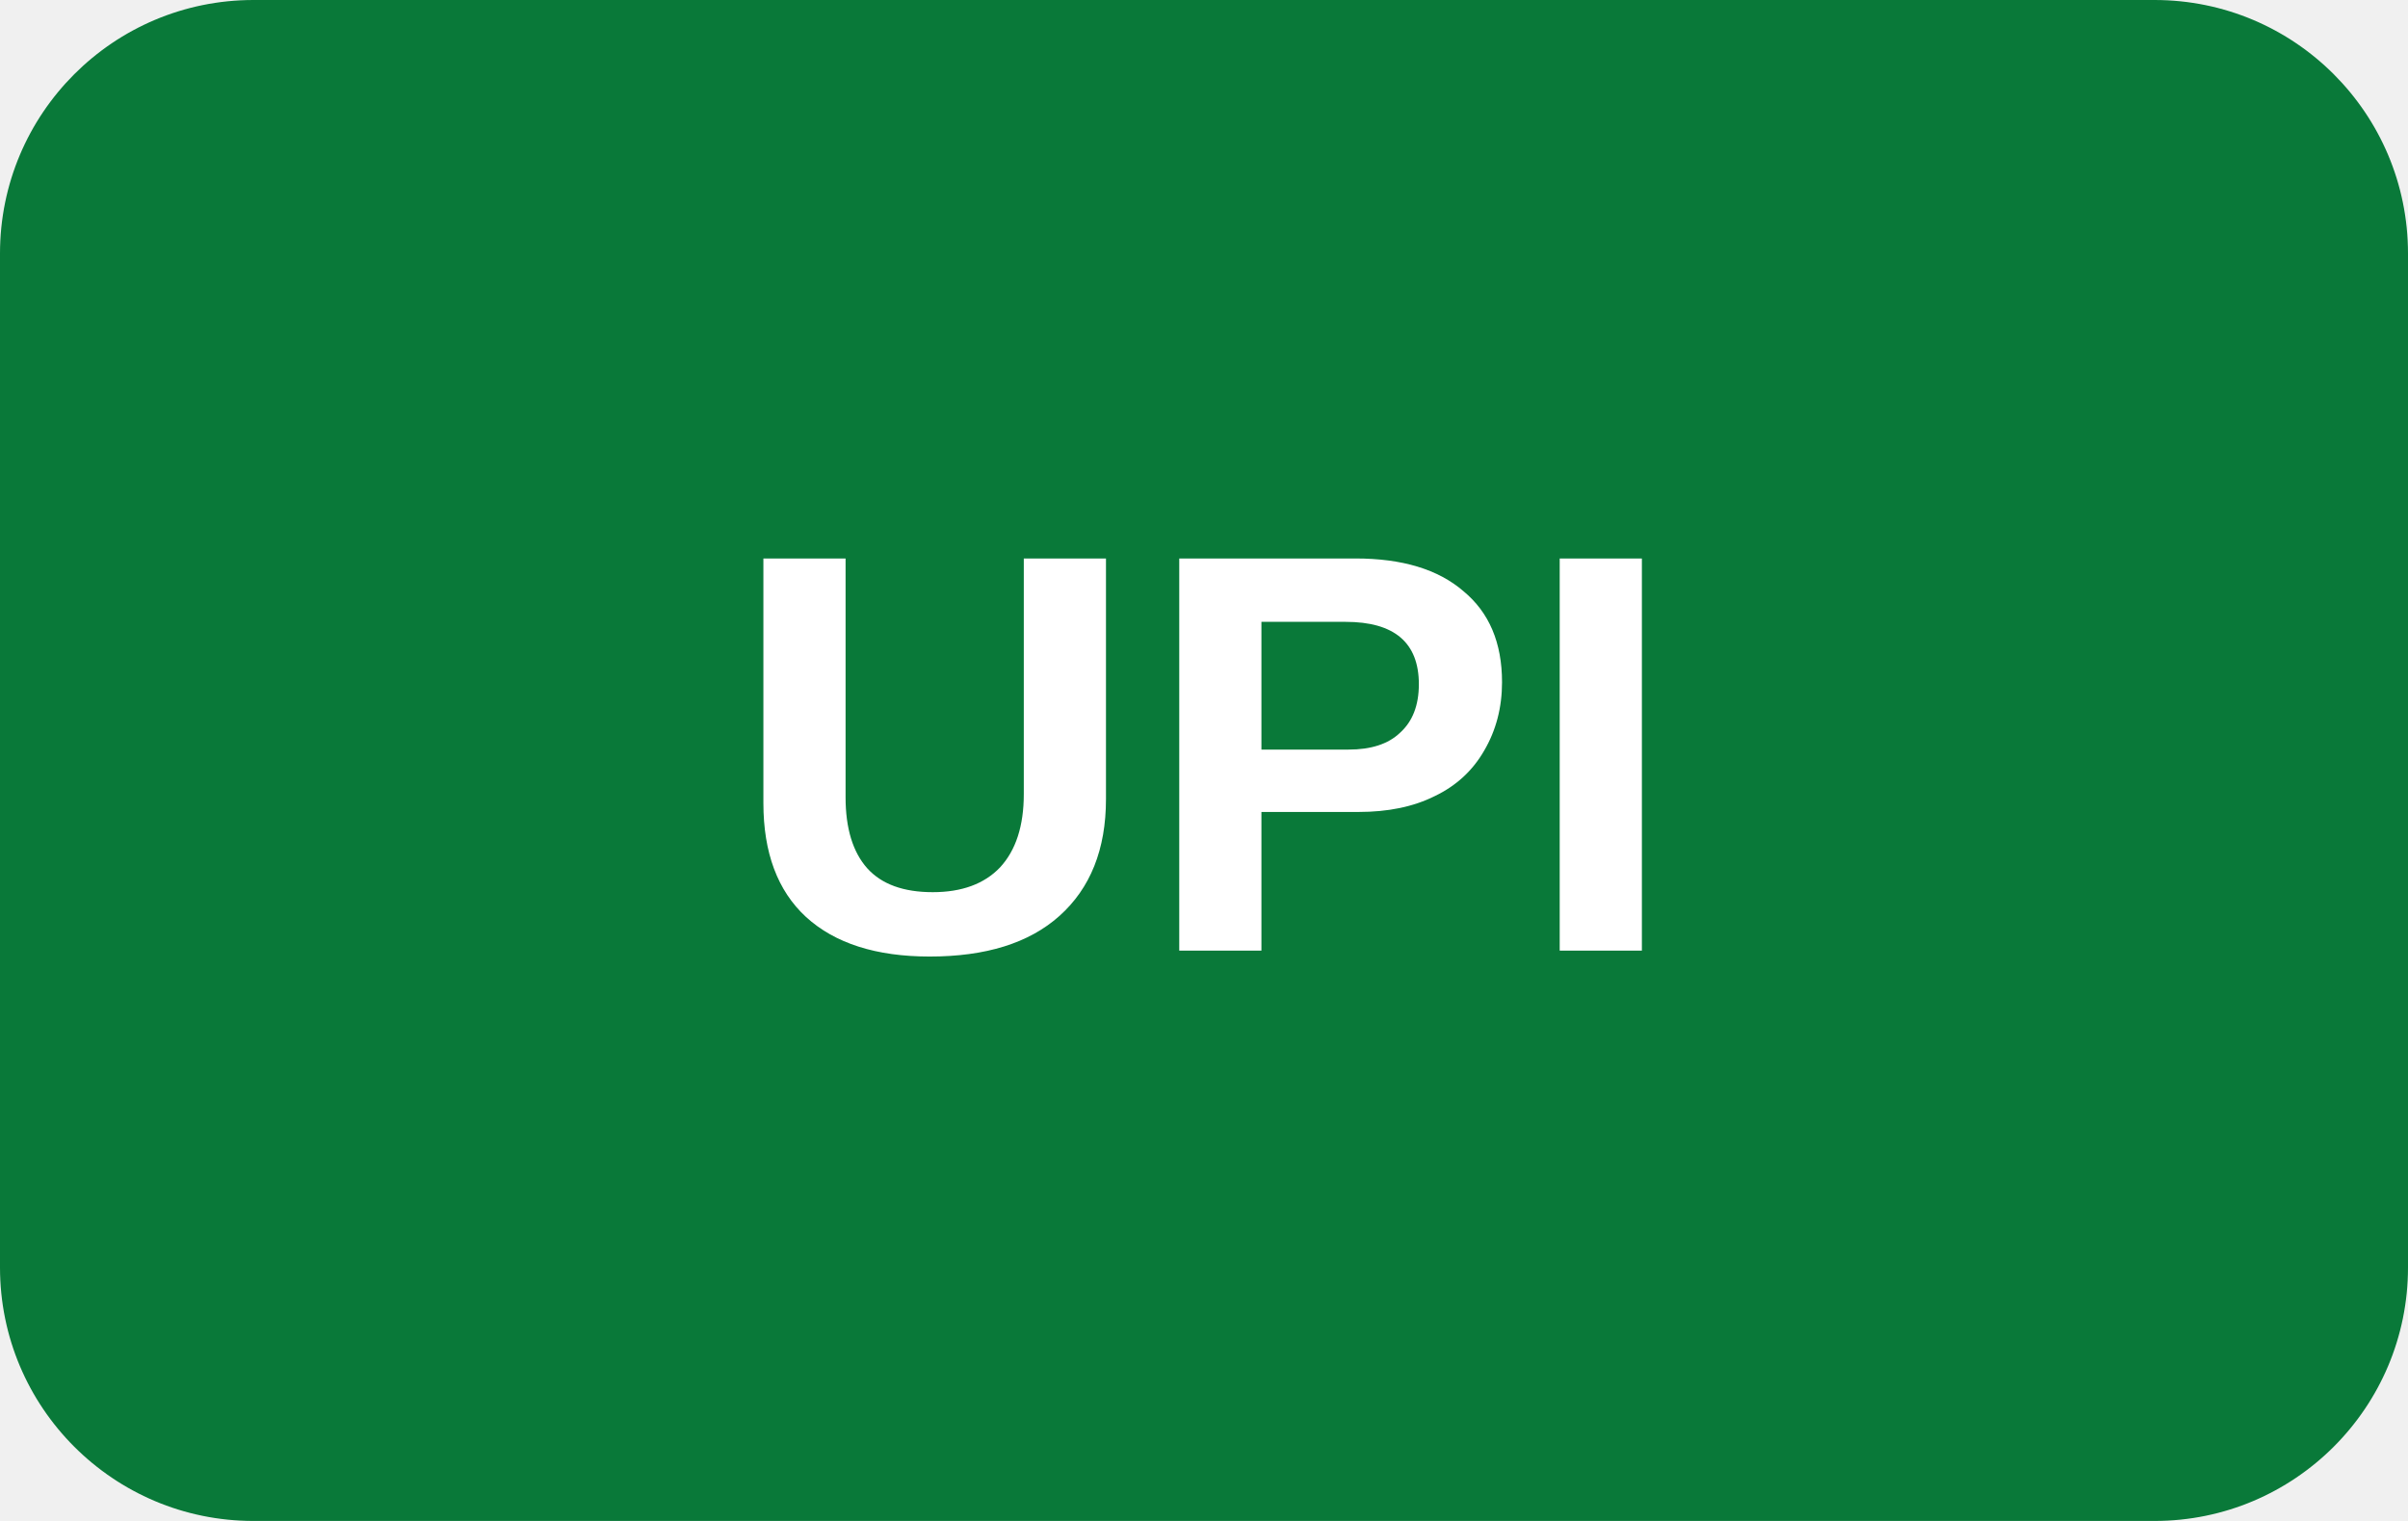
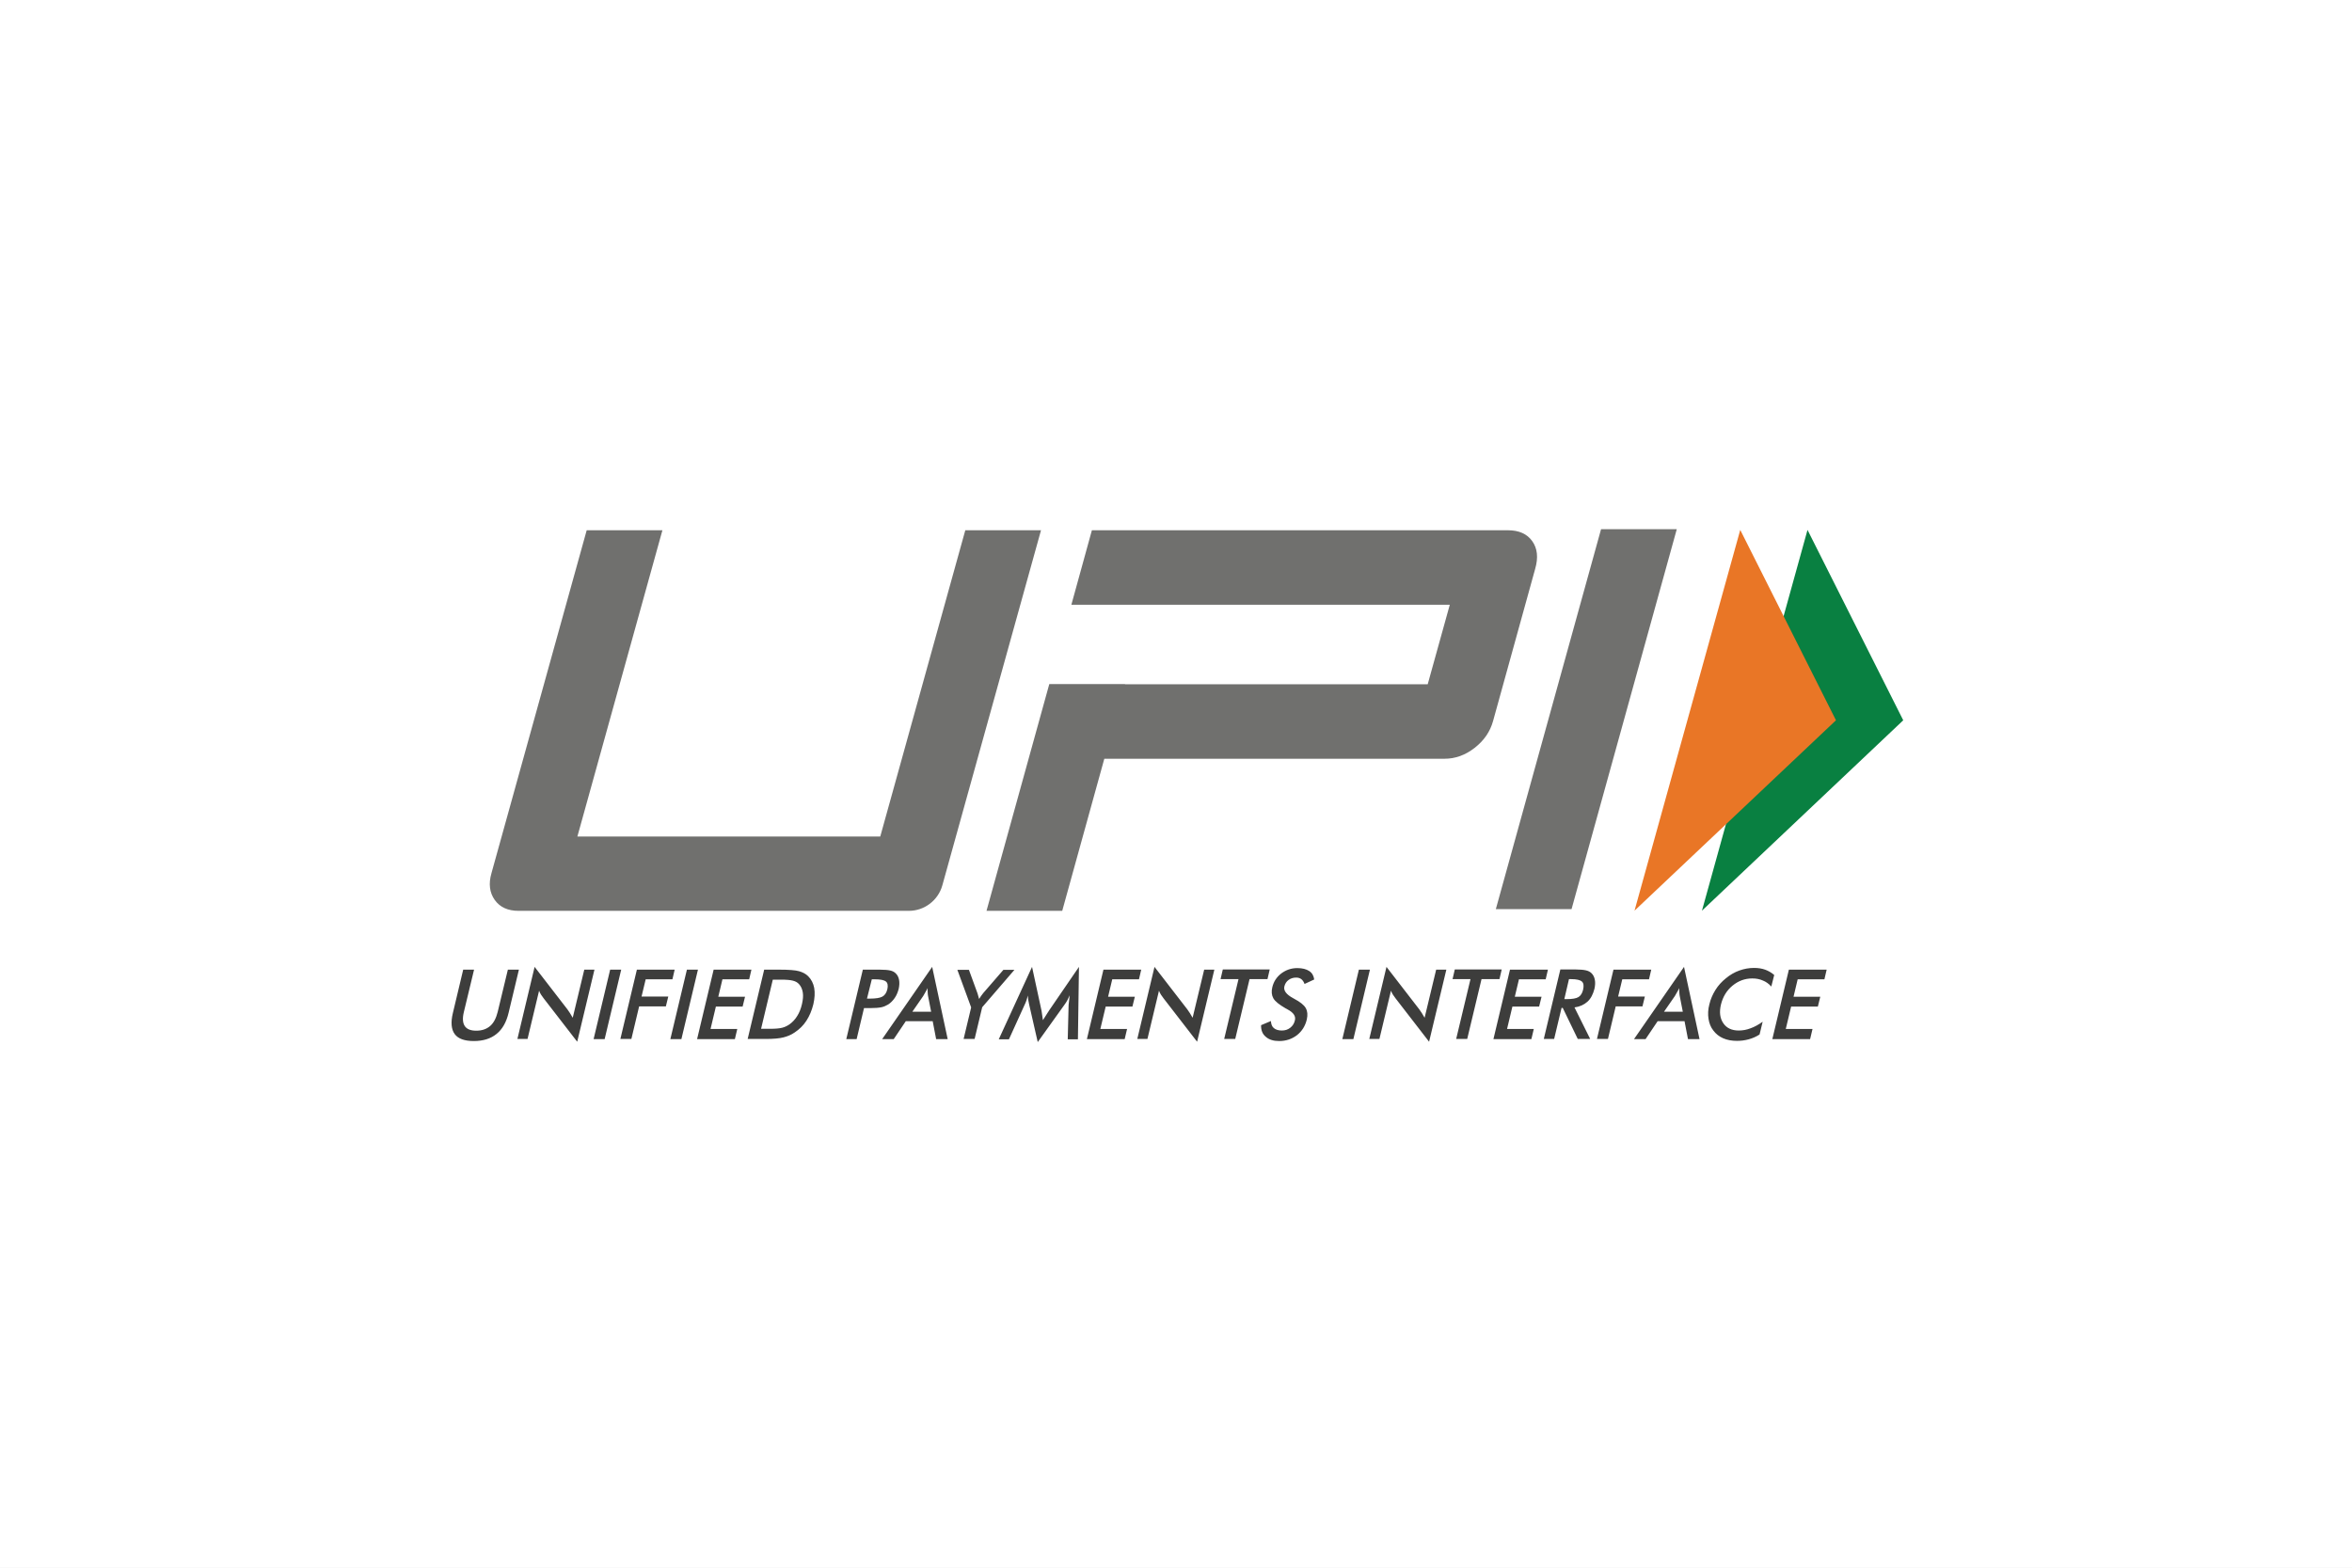
- <svg xmlns="http://www.w3.org/2000/svg" viewBox="0 0 38 24">
-   <rect width="38" height="24" rx="4" fill="#097939" />
-   <text x="19" y="15" text-anchor="middle" font-family="Arial,Helvetica,sans-serif" font-size="9" font-weight="900" fill="#fff">UPI</text>
+ <svg xmlns="http://www.w3.org/2000/svg" width="120" height="80" viewBox="0 0 120 80" fill="none">
+   <rect width="120" height="80" fill="white" />
+   <g transform="translate(15, 19.5) scale(0.088)">
+     <path fill="#3D3D3C" d="M98.1,340.7h6.3l-5.9,24.5c-0.9,3.6-0.7,6.4,0.5,8.2c1.2,1.8,3.4,2.7,6.7,2.7c3.2,0,5.9-0.9,8-2.7c2.1-1.8,3.5-4.6,4.4-8.2l5.9-24.5h6.4l-6,25.1c-1.3,5.4-3.6,9.5-7,12.2c-3.3,2.7-7.7,4.1-13.1,4.1c-5.4,0-9.1-1.3-11.1-4c-2-2.7-2.4-6.8-1.1-12.2L98.1,340.7z M129.5,381l10-41.9l19,24.6c0.5,0.7,1,1.4,1.5,2.2c0.5,0.8,1,1.7,1.6,2.7l6.7-27.9h5.9l-10,41.8l-19.4-25.1c-0.5-0.7-1-1.4-1.5-2.1c-0.5-0.8-0.9-1.5-1.2-2.4l-6.7,28H129.5z M173.7,381l9.6-40.3h6.4l-9.6,40.3H173.7z M189.2,381l9.6-40.3h21.9l-1.3,5.6h-15.5l-2.4,10h15.5l-1.4,5.7h-15.5l-4.5,18.9H189.2z M218.2,381l9.6-40.3h6.4l-9.6,40.3H218.2z M233.7,381l9.6-40.3h21.9l-1.3,5.6h-15.5l-2.4,10.1h15.5l-1.4,5.7h-15.5l-3.1,13H257l-1.4,5.9H233.7z M263,381l9.6-40.3h8.6c5.6,0,9.5,0.3,11.6,0.9c2.1,0.6,3.9,1.5,5.3,2.9c1.8,1.8,3,4.1,3.5,6.8c0.5,2.8,0.3,6-0.5,9.5c-0.9,3.6-2.2,6.7-4,9.5c-1.8,2.8-4.1,5-6.8,6.8c-2,1.4-4.2,2.3-6.6,2.9c-2.3,0.6-5.8,0.9-10.4,0.9h-1.7H263z M270.8,375h5.4c2.9,0,5.2-0.2,6.8-0.6c1.6-0.4,3-1.1,4.3-2c1.8-1.3,3.3-2.9,4.5-4.9c1.2-1.9,2.1-4.2,2.7-6.8c0.6-2.6,0.8-4.8,0.5-6.7c-0.3-1.9-1-3.6-2.2-4.9c-0.9-1-2-1.6-3.5-2c-1.5-0.4-3.8-0.6-7.1-0.6h-2.3h-2.3L270.8,375z M330.5,362.9l-4.3,18.1h-6l9.6-40.3h9.7c2.9,0,4.9,0.2,6.2,0.5c1.3,0.3,2.3,0.8,3.1,1.6c1,0.9,1.7,2.2,2,3.8c0.3,1.6,0.2,3.3-0.2,5.2c-0.5,1.9-1.2,3.7-2.3,5.3c-1.1,1.6-2.4,2.9-3.8,3.8c-1.2,0.7-2.5,1.3-3.9,1.6c-1.4,0.3-3.6,0.5-6.4,0.5h-1.3H330.5z M332.2,357.5h1.6c3.5,0,6-0.4,7.4-1.2c1.4-0.8,2.3-2.2,2.8-4.2c0.5-2.1,0.2-3.7-0.8-4.5c-1.1-0.9-3.3-1.3-6.6-1.3h-1.6L332.2,357.5z M372.3,381l-2-10.4h-15.6l-7,10.4h-6.7l29-41.9l9,41.9H372.3z M358.5,365.1h10.9l-1.8-9.2c-0.1-0.6-0.2-1.3-0.2-2c-0.1-0.8-0.1-1.6-0.1-2.5c-0.4,0.9-0.8,1.7-1.3,2.5c-0.4,0.8-0.8,1.5-1.2,2.1L358.5,365.1z M388.2,381l4.4-18.4l-8-21.8h6.7l5,13.7c0.1,0.4,0.2,0.8,0.4,1.4c0.2,0.6,0.3,1.2,0.5,1.8c0.4-0.6,0.8-1.2,1.2-1.8c0.4-0.6,0.8-1.1,1.2-1.6l11.7-13.5h6.4L399,362.5l-4.4,18.4H388.2z M449.1,361.1c0-0.3,0.1-1.2,0.3-2.6c0.1-1.2,0.2-2.1,0.3-2.9c-0.4,0.9-0.8,1.8-1.3,2.8c-0.5,0.9-1.1,1.9-1.8,2.8l-15.4,21.5l-5-21.9c-0.2-0.9-0.4-1.8-0.5-2.6c-0.1-0.8-0.2-1.7-0.2-2.5c-0.2,0.8-0.5,1.7-0.8,2.7c-0.3,0.9-0.7,1.9-1.2,2.9l-9,19.8h-5.9l19.3-42l5.5,25.4c0.1,0.4,0.2,1.1,0.3,2c0.1,0.9,0.3,2.1,0.5,3.5c0.7-1.2,1.6-2.6,2.8-4.4c0.3-0.5,0.6-0.8,0.7-1.1l17.4-25.4l-0.6,42h-5.9L449.1,361.1z M459.7,381l9.6-40.3h21.9l-1.3,5.6h-15.5l-2.4,10.1h15.5l-1.4,5.7h-15.5l-3.1,13H483l-1.4,5.9H459.7z M488.9,381l10-41.9l19,24.6c0.5,0.7,1,1.4,1.5,2.2c0.5,0.8,1,1.7,1.6,2.7l6.7-27.9h5.9l-10,41.8l-19.4-25.1c-0.5-0.7-1-1.4-1.5-2.1c-0.5-0.8-0.9-1.5-1.2-2.4l-6.7,28H488.9z M554,346.2l-8.3,34.7h-6.4l8.3-34.7h-10.4l1.3-5.6h27.2l-1.3,5.6H554z M560.7,372.9l5.7-2.4c0.1,1.8,0.6,3.2,1.7,4.1c1.1,0.9,2.6,1.4,4.6,1.4c1.9,0,3.5-0.5,4.9-1.6c1.4-1.1,2.3-2.5,2.7-4.3c0.6-2.4-0.8-4.5-4.2-6.3c-0.5-0.3-0.8-0.5-1.1-0.6c-3.8-2.2-6.2-4.1-7.2-5.9c-1-1.8-1.2-3.9-0.6-6.4c0.8-3.3,2.5-5.9,5.2-8c2.7-2,5.7-3.1,9.3-3.1c2.9,0,5.2,0.6,6.9,1.7c1.7,1.1,2.6,2.8,2.9,4.9l-5.6,2.6c-0.5-1.3-1.1-2.2-1.9-2.8c-0.8-0.6-1.8-0.9-3-0.9c-1.7,0-3.2,0.5-4.4,1.4c-1.2,0.9-2,2.1-2.4,3.7c-0.6,2.4,1.1,4.7,5,6.8c0.3,0.2,0.5,0.3,0.7,0.4c3.4,1.8,5.7,3.6,6.7,5.4c1,1.8,1.2,3.9,0.6,6.6c-0.9,3.8-2.8,6.8-5.7,9.1c-2.9,2.2-6.3,3.4-10.3,3.4c-3.3,0-5.9-0.8-7.7-2.4C561.5,378.1,560.6,375.8,560.7,372.9z M607.8,381l9.6-40.3h6.4l-9.6,40.3H607.8z M623.4,381l10-41.9l19,24.6c0.5,0.7,1,1.4,1.5,2.2c0.5,0.8,1,1.7,1.6,2.7l6.7-27.9h5.9l-10,41.8l-19.4-25.1c-0.5-0.7-1-1.4-1.5-2.1c-0.5-0.8-0.9-1.5-1.2-2.4l-6.7,28H623.4z M688.5,346.2l-8.3,34.7h-6.4l8.3-34.7h-10.4l1.3-5.6h27.2l-1.3,5.6H688.5z M695.4,381l9.6-40.3H727l-1.3,5.6h-15.5l-2.4,10.1h15.5l-1.4,5.7h-15.5l-3.1,13h15.5l-1.4,5.9H695.4z M734.9,362.9l-4.3,18h-6l9.6-40.3h8.9c2.6,0,4.6,0.2,5.9,0.5c1.4,0.3,2.5,0.9,3.3,1.7c1,1,1.6,2.2,1.9,3.8c0.3,1.5,0.2,3.2-0.2,5.1c-0.8,3.2-2.1,5.8-4.1,7.6c-2,1.8-4.5,2.9-7.5,3.3l9.1,18.3h-7.2l-8.7-18H734.9z M736.5,357.8h1.2c3.4,0,5.7-0.4,7-1.2c1.3-0.8,2.2-2.2,2.7-4.3c0.5-2.2,0.3-3.8-0.7-4.7c-1-0.9-3.1-1.4-6.3-1.4h-1.2L736.5,357.8z M755.4,381l9.6-40.3h21.9l-1.3,5.6h-15.5l-2.4,10h15.5l-1.4,5.7h-15.5l-4.5,18.9H755.4z M808.2,381l-2-10.4h-15.6l-7,10.4h-6.7l29-41.9l9,41.9H808.2z M794.3,365.1h10.9l-1.8-9.2c-0.1-0.6-0.2-1.3-0.2-2c-0.1-0.8-0.1-1.6-0.1-2.5c-0.4,0.9-0.8,1.7-1.3,2.5c-0.4,0.8-0.8,1.5-1.2,2.1L794.3,365.1z M856.5,350.5c-1.4-1.6-3.1-2.8-4.9-3.5c-1.8-0.8-3.8-1.2-6.1-1.2c-4.3,0-8.1,1.4-11.5,4.2c-3.4,2.8-5.6,6.5-6.7,11c-1,4.3-0.6,7.9,1.4,10.8c1.9,2.8,4.9,4.2,8.9,4.2c2.3,0,4.6-0.4,6.9-1.3c2.3-0.8,4.6-2.1,7-3.8l-1.8,7.4c-2,1.3-4.1,2.2-6.3,2.8c-2.2,0.6-4.4,0.9-6.8,0.9c-3,0-5.7-0.5-8-1.5c-2.3-1-4.2-2.5-5.7-4.5c-1.5-1.9-2.4-4.2-2.8-6.8c-0.4-2.6-0.3-5.4,0.5-8.4c0.7-3,1.9-5.7,3.5-8.3c1.6-2.6,3.7-4.9,6.1-6.8c2.4-2,5-3.5,7.8-4.5c2.8-1,5.6-1.5,8.5-1.5c2.3,0,4.4,0.3,6.4,1c1.9,0.7,3.7,1.7,5.3,3.1L856.5,350.5z M857.1,381l9.6-40.3h21.9l-1.3,5.6h-15.5l-2.4,10.1h15.5l-1.4,5.7H868l-3.1,13h15.5L879,381H857.1z" />
+     <path fill="#70706E" d="M740.7,305.6h-43.9l61-220.3h43.9L740.7,305.6z M717.9,92.2c-3-4.2-7.7-6.3-14.1-6.3H462.6l-11.9,43.2h43.9v0h175.5l-12.8,46.1H481.8l0-0.1h-43.9l-36.4,131.5h43.9l24.4-88.2h197.3c6.2,0,12-2.1,17.4-6.3c5.4-4.2,9-9.4,10.7-15.6l24.4-88.2C721.5,101.7,720.9,96.4,717.9,92.2z M375.9,291.8c-2.4,8.7-10.4,14.8-19.4,14.8H130.2c-6.2,0-10.8-2.1-13.8-6.3c-3-4.2-3.7-9.4-1.9-15.6l55.2-198.8h43.9l-49.3,177.6h175.6l49.3-177.6h43.9L375.9,291.8z" />
+     <polygon fill="#098041" points="877.5,85.7 933,196.1 816.3,306.5" />
+     <polygon fill="#E97626" points="838.5,85.7 894,196.1 777.2,306.5" />
+   </g>
</svg>
